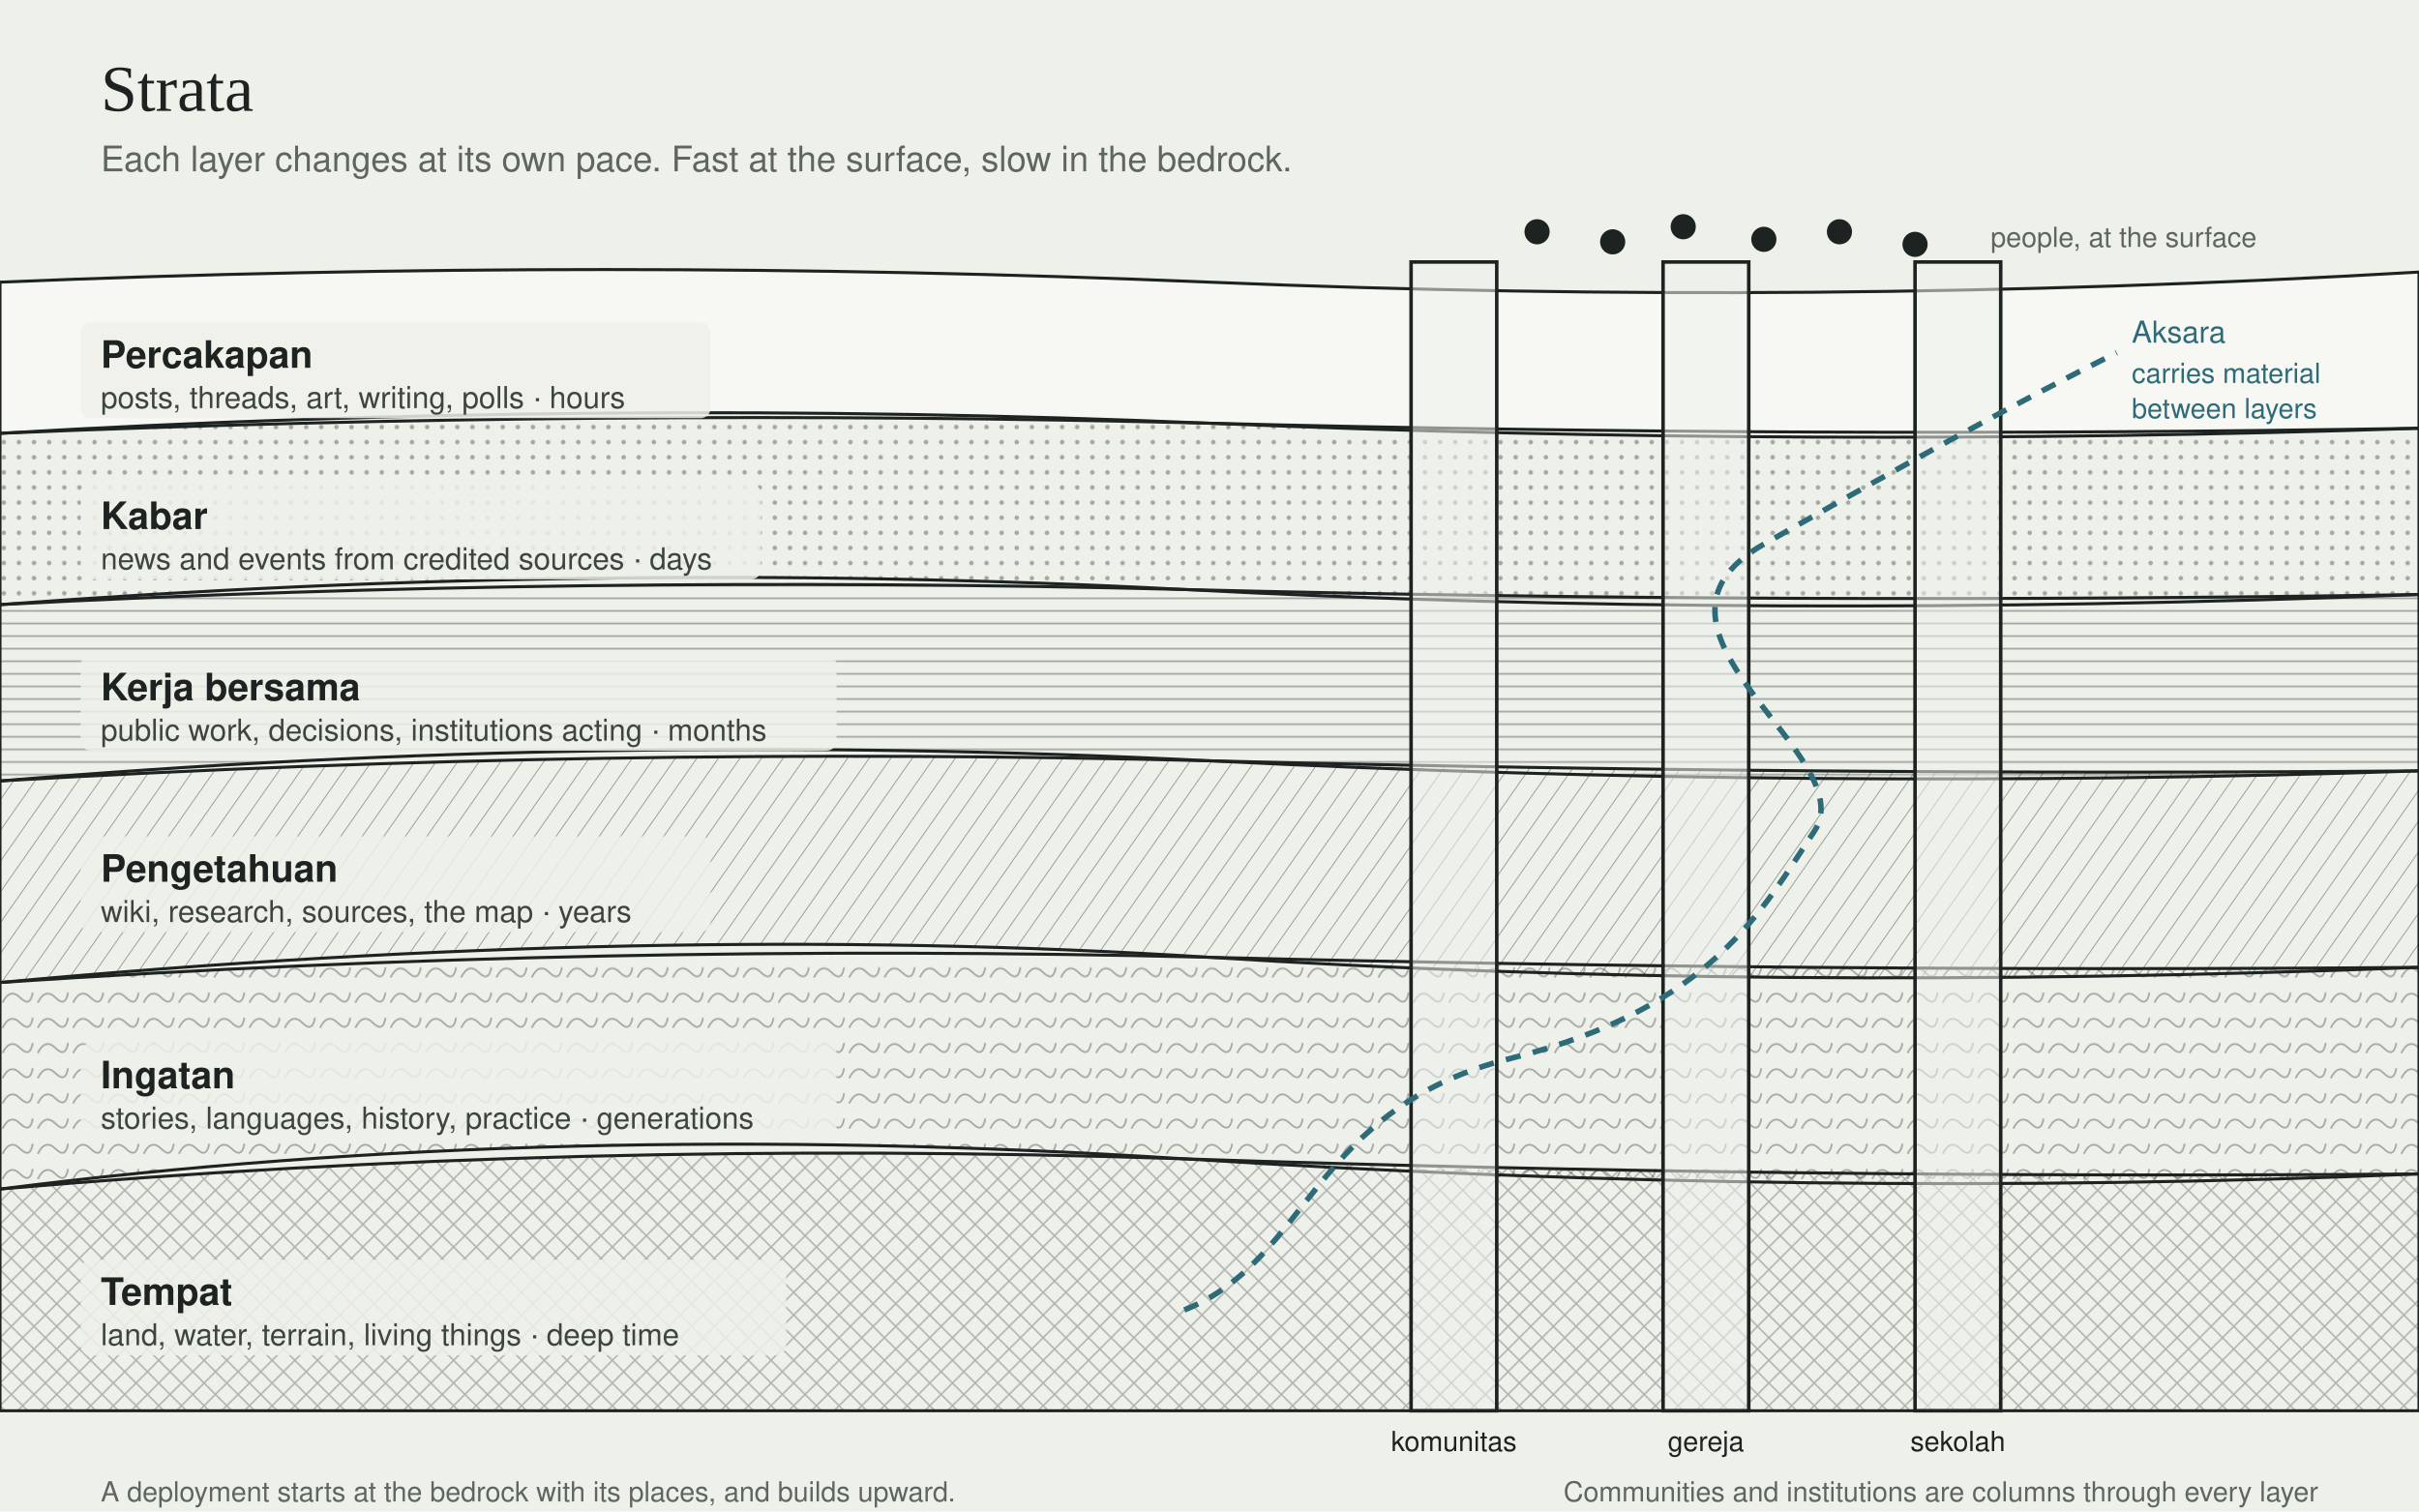
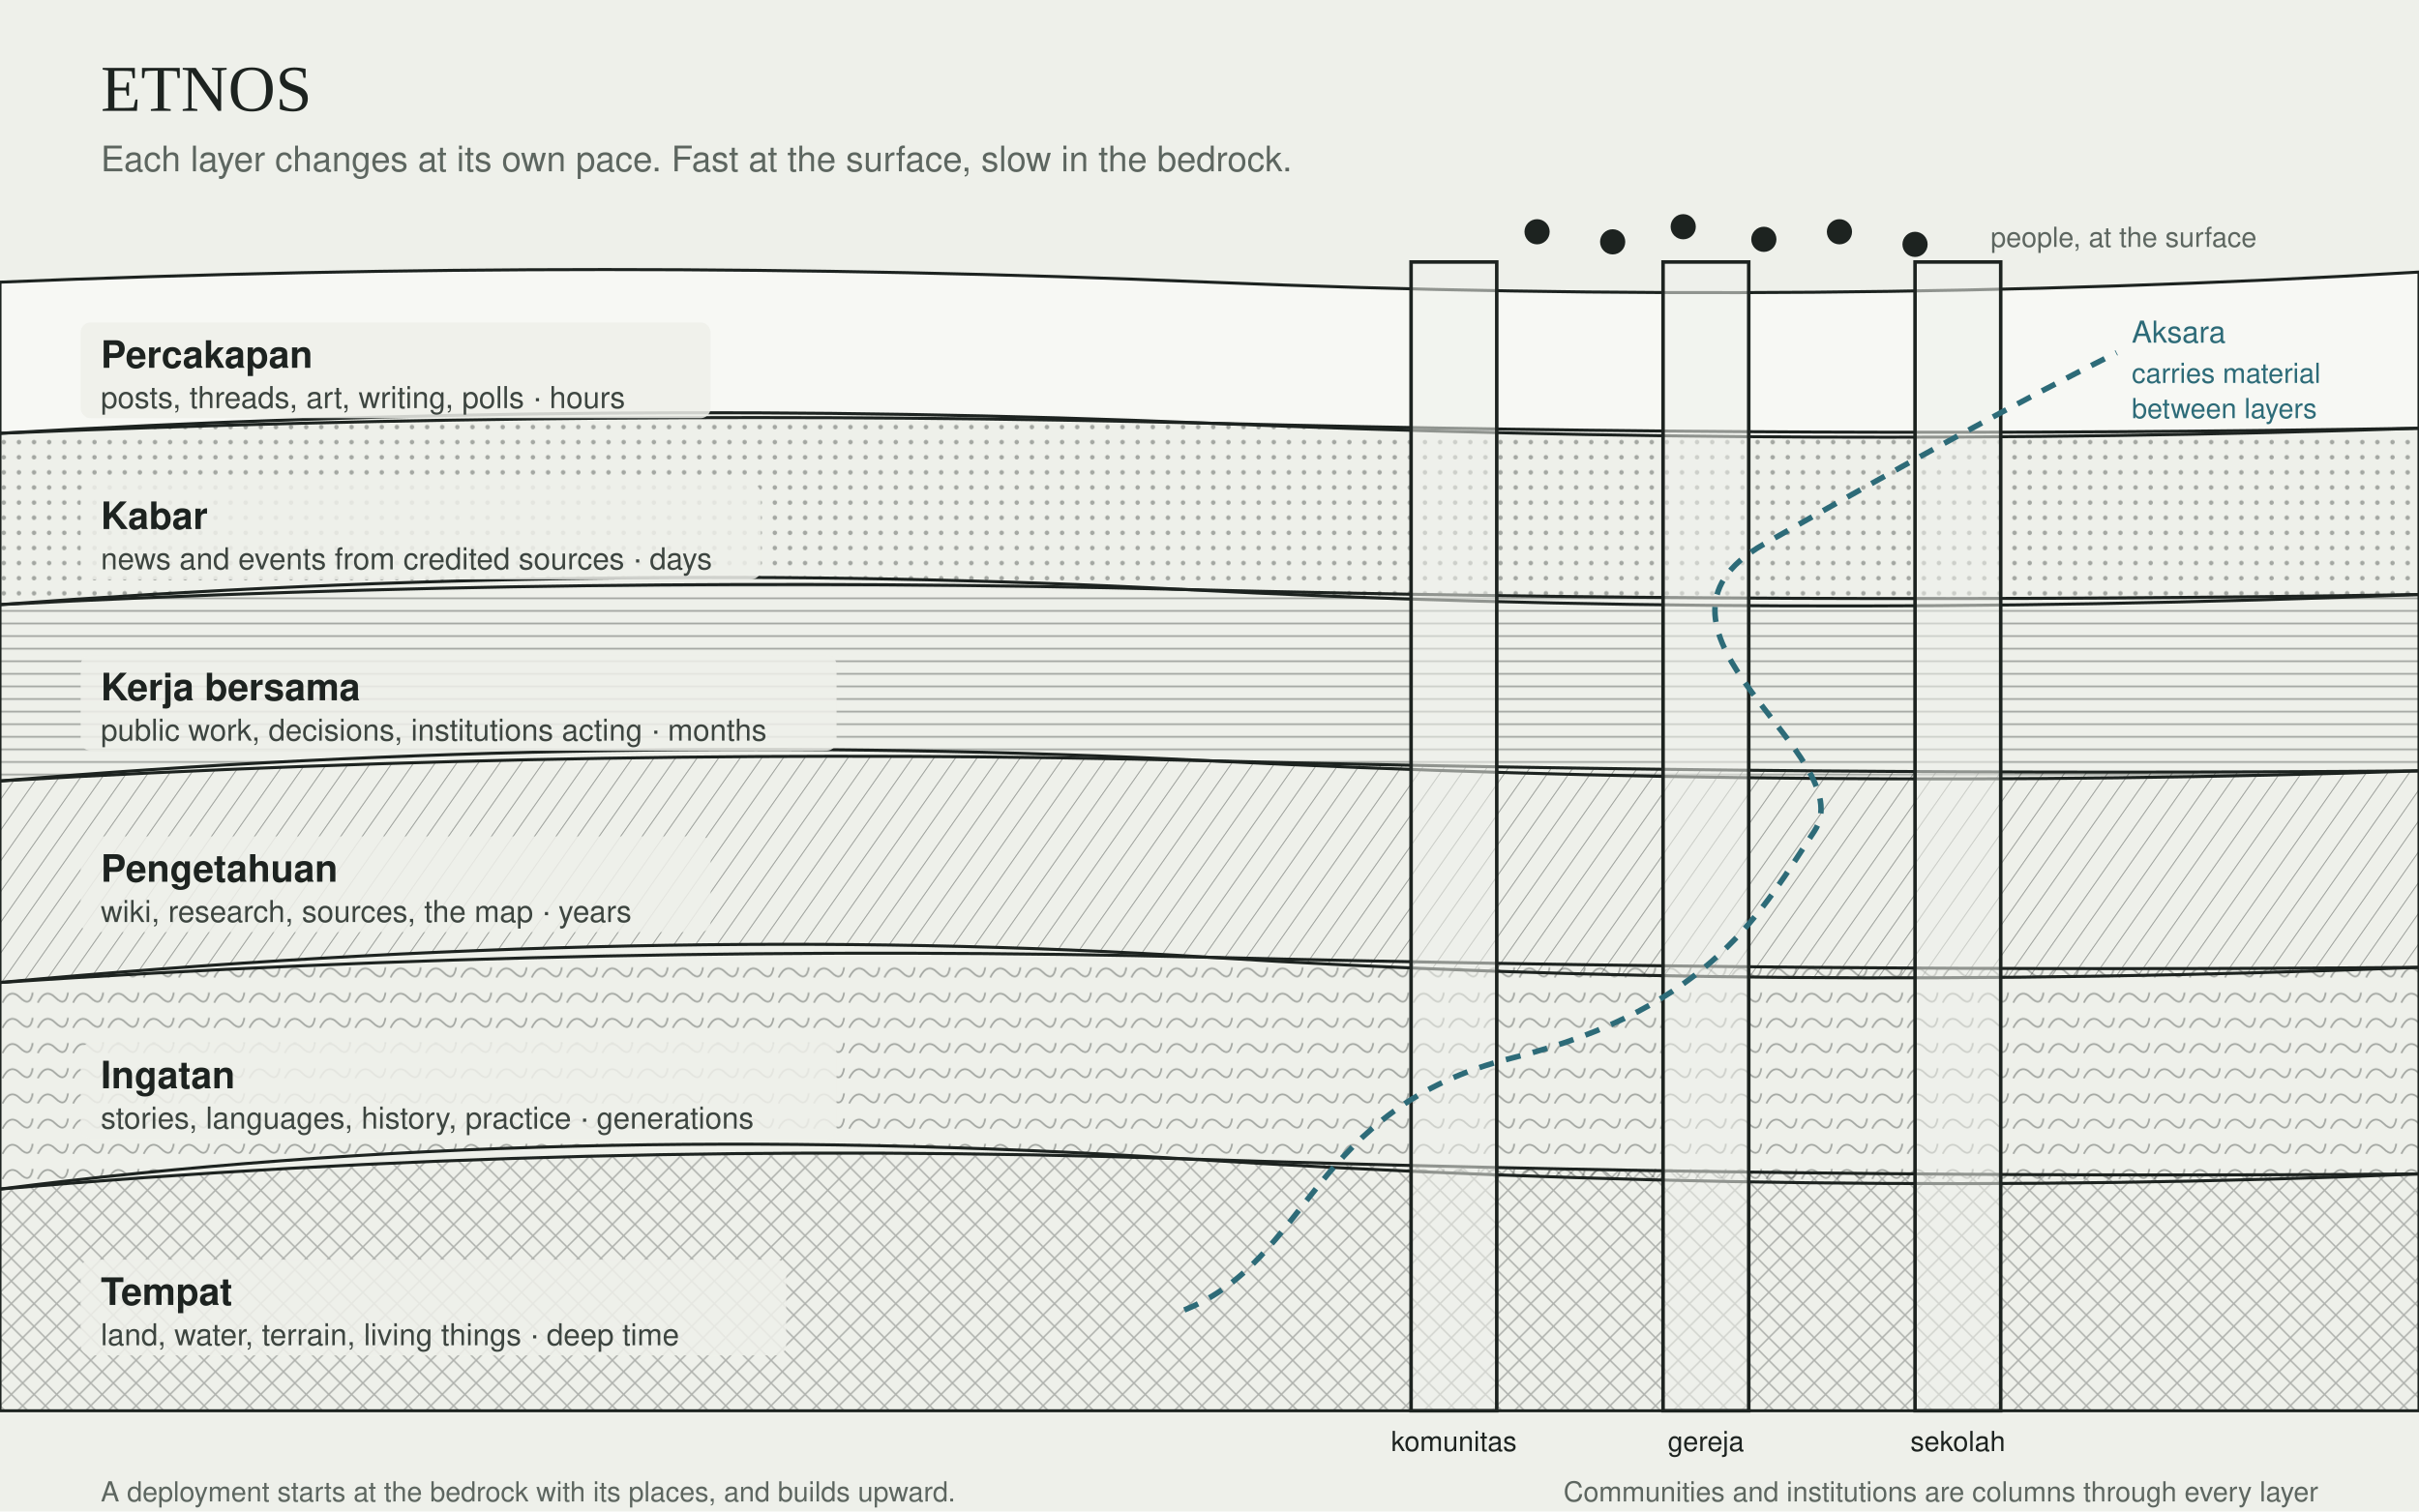
<svg xmlns="http://www.w3.org/2000/svg" viewBox="0 0 960 600" width="960" height="600" font-family="Georgia, 'Times New Roman', serif">
  <defs>
    <pattern id="dots" width="6" height="6" patternUnits="userSpaceOnUse">
      <circle cx="1.5" cy="1.5" r="0.9" fill="#1d2320" opacity="0.35" />
    </pattern>
    <pattern id="hatch" width="7" height="7" patternUnits="userSpaceOnUse" patternTransform="rotate(35)">
      <line x1="0" y1="0" x2="0" y2="7" stroke="#1d2320" stroke-width="0.8" opacity="0.35" />
    </pattern>
    <pattern id="cross" width="9" height="9" patternUnits="userSpaceOnUse">
      <path d="M0 0L9 9M9 0L0 9" stroke="#1d2320" stroke-width="0.6" opacity="0.3" />
    </pattern>
    <pattern id="lines" width="10" height="5" patternUnits="userSpaceOnUse">
      <line x1="0" y1="2.5" x2="10" y2="2.5" stroke="#1d2320" stroke-width="0.7" opacity="0.35" />
    </pattern>
    <pattern id="stone" width="14" height="10" patternUnits="userSpaceOnUse">
      <path d="M1 8 Q4 2 8 6 T13 4" fill="none" stroke="#1d2320" stroke-width="0.7" opacity="0.35" />
    </pattern>
  </defs>
  <rect width="960" height="600" fill="#eef0ea" />
-   <text x="40" y="44" font-size="26" fill="#1d2320">Strata</text>
+   <text x="40" y="44" font-size="26" fill="#1d2320">ETNOS</text>
  <text x="40" y="68" font-size="14" fill="#5d6660" font-family="Helvetica, Arial, sans-serif">Each layer changes at its own pace. Fast at the surface, slow in the bedrock.</text>
  <g font-family="Helvetica, Arial, sans-serif" font-size="11" fill="#1d2320">
    <circle cx="610" cy="92" r="5" />
    <circle cx="640" cy="96" r="5" />
    <circle cx="668" cy="90" r="5" />
    <circle cx="700" cy="95" r="5" />
    <circle cx="730" cy="92" r="5" />
    <circle cx="760" cy="97" r="5" />
    <text x="790" y="98" fill="#5d6660">people, at the surface</text>
  </g>
  <g stroke="#1d2320" stroke-width="1.2">
    <path d="M0 112 Q240 102 480 112 T960 108 L960 170 Q720 178 480 168 T0 172 Z" fill="#f7f8f4" />
    <path d="M0 172 Q240 162 480 168 T960 170 L960 236 Q700 246 470 234 T0 240 Z" fill="url(#dots)" />
    <path d="M0 240 Q230 228 470 234 T960 236 L960 306 Q720 314 480 302 T0 310 Z" fill="url(#lines)" />
    <path d="M0 310 Q240 296 480 302 T960 306 L960 384 Q700 394 480 380 T0 390 Z" fill="url(#hatch)" />
    <path d="M0 390 Q240 374 480 380 T960 384 L960 466 Q720 476 470 460 T0 472 Z" fill="url(#stone)" />
    <path d="M0 472 Q230 452 470 460 T960 466 L960 560 L0 560 Z" fill="url(#cross)" />
  </g>
  <rect x="32" y="128" width="250" height="38" rx="4" fill="#eef0ea" fill-opacity="0.85" />
  <rect x="32" y="192" width="270" height="38" rx="4" fill="#eef0ea" fill-opacity="0.85" />
  <rect x="32" y="260" width="300" height="38" rx="4" fill="#eef0ea" fill-opacity="0.85" />
  <rect x="32" y="332" width="250" height="38" rx="4" fill="#eef0ea" fill-opacity="0.85" />
  <rect x="32" y="414" width="300" height="38" rx="4" fill="#eef0ea" fill-opacity="0.85" />
  <rect x="32" y="500" width="280" height="38" rx="4" fill="#eef0ea" fill-opacity="0.85" />
  <g font-family="Helvetica, Arial, sans-serif" fill="#1d2320">
    <g font-size="15" font-weight="700">
      <text x="40" y="146">Percakapan</text>
      <text x="40" y="210">Kabar</text>
      <text x="40" y="278">Kerja bersama</text>
      <text x="40" y="350">Pengetahuan</text>
      <text x="40" y="432">Ingatan</text>
      <text x="40" y="518">Tempat</text>
    </g>
    <g font-size="12" fill="#3d4540">
      <text x="40" y="162">posts, threads, art, writing, polls · hours</text>
      <text x="40" y="226">news and events from credited sources · days</text>
      <text x="40" y="294">public work, decisions, institutions acting · months</text>
      <text x="40" y="366">wiki, research, sources, the map · years</text>
      <text x="40" y="448">stories, languages, history, practice · generations</text>
      <text x="40" y="534">land, water, terrain, living things · deep time</text>
    </g>
  </g>
  <g font-family="Helvetica, Arial, sans-serif" font-size="11" fill="#1d2320">
    <rect x="560" y="104" width="34" height="456" fill="#eef0ea" fill-opacity="0.55" stroke="#1d2320" stroke-width="1.4" />
    <rect x="660" y="104" width="34" height="456" fill="#eef0ea" fill-opacity="0.55" stroke="#1d2320" stroke-width="1.4" />
    <rect x="760" y="104" width="34" height="456" fill="#eef0ea" fill-opacity="0.55" stroke="#1d2320" stroke-width="1.4" />
    <text x="577" y="576" text-anchor="middle">komunitas</text>
    <text x="677" y="576" text-anchor="middle">gereja</text>
    <text x="777" y="576" text-anchor="middle">sekolah</text>
    <text x="920" y="596" text-anchor="end" fill="#5d6660">Communities and institutions are columns through every layer</text>
  </g>
  <path d="M470 520 C520 500 520 440 600 420 S700 360 720 330 S640 250 700 216 S800 160 840 140" fill="none" stroke="#2d6b78" stroke-width="2.2" stroke-dasharray="6 5" />
  <g font-family="Helvetica, Arial, sans-serif" font-size="12" fill="#2d6b78">
    <text x="846" y="136">Aksara</text>
    <text x="846" y="152" font-size="11">carries material</text>
    <text x="846" y="166" font-size="11">between layers</text>
  </g>
  <text x="40" y="596" font-size="11" fill="#5d6660" font-family="Helvetica, Arial, sans-serif">A deployment starts at the bedrock with its places, and builds upward.</text>
</svg>
